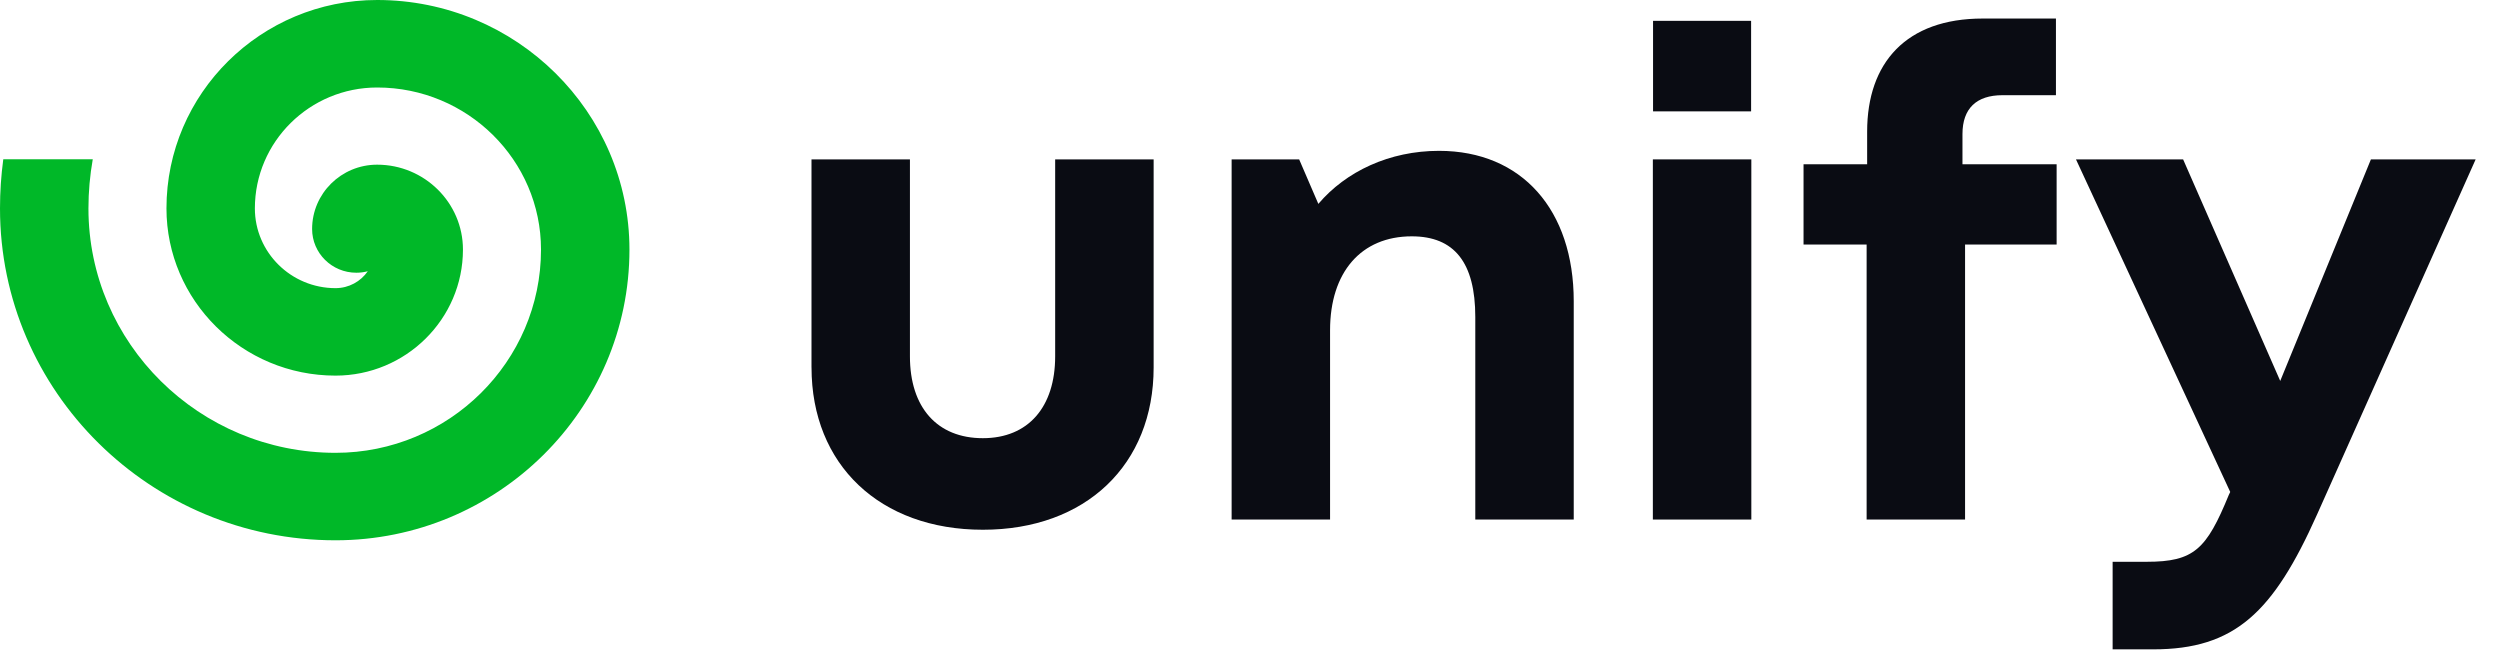
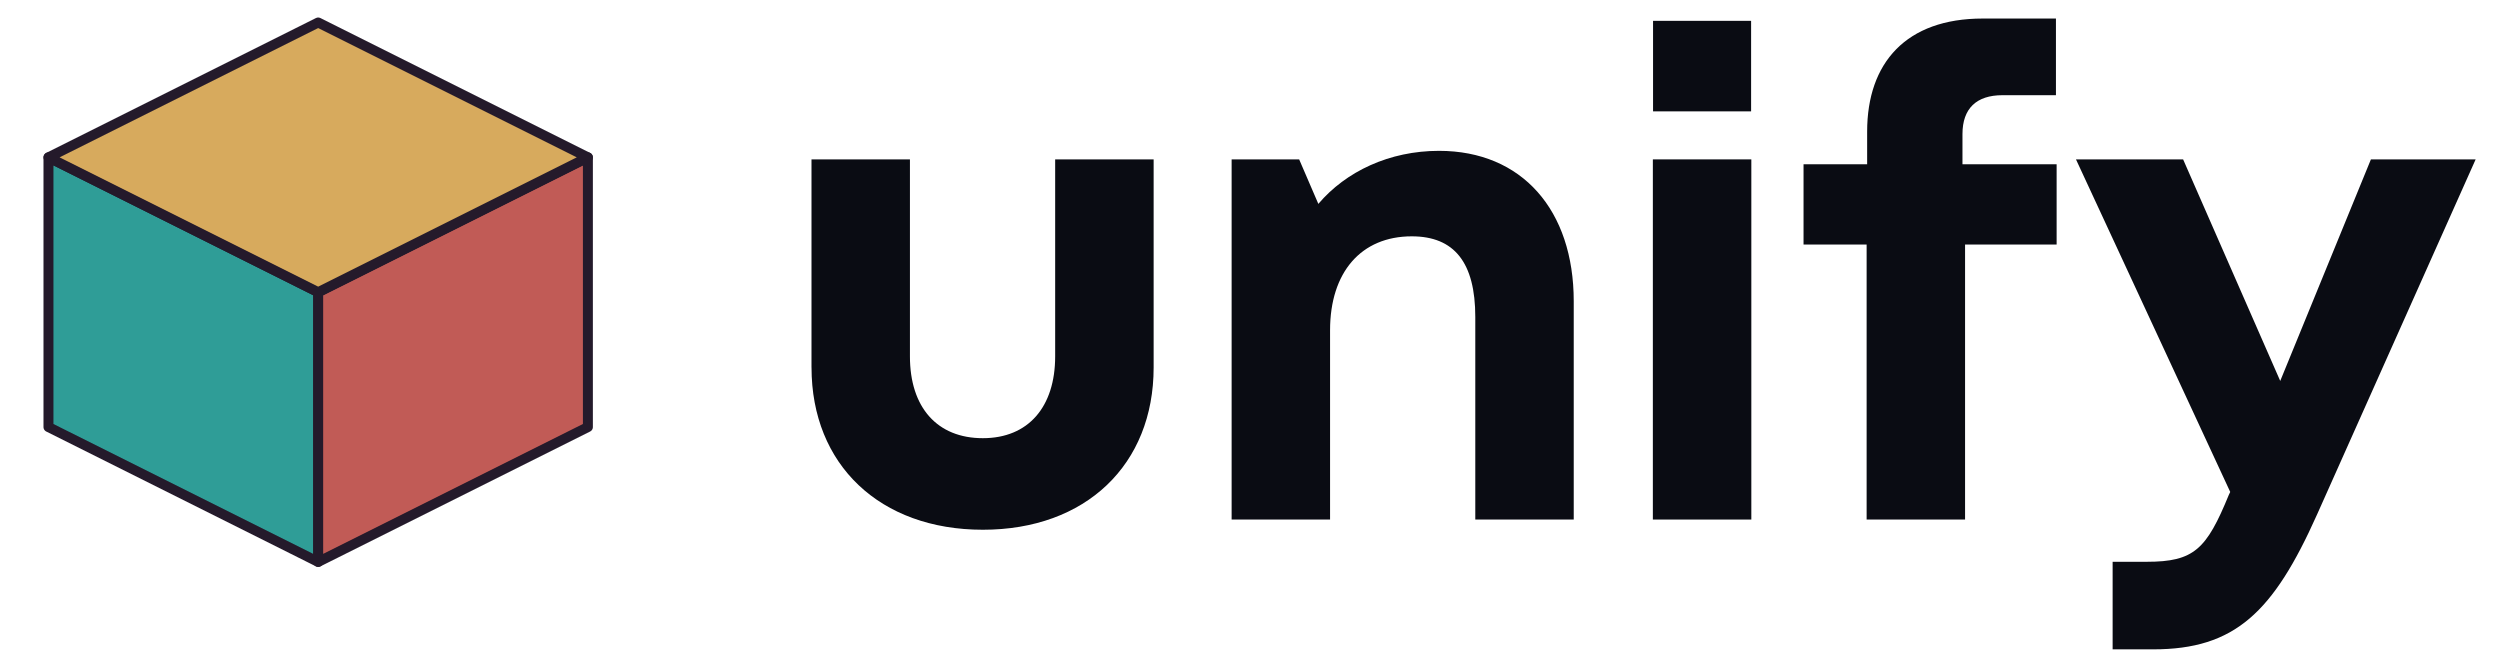
<svg xmlns="http://www.w3.org/2000/svg" width="77" height="20" viewBox="0 0 77 20" fill="none">
  <g clip-path="url(#clip0_613_12580)">
    <path d="M24.994 11.318V4.909H28.026V10.977C28.026 12.555 28.87 13.496 30.271 13.496C31.672 13.496 32.499 12.534 32.499 10.977V4.909H35.532V11.318C35.532 14.314 33.443 16.316 30.272 16.316C27.1 16.316 24.995 14.314 24.995 11.318H24.994Z" fill="#0A0C13" />
    <path d="M48.471 9.279V16.002H45.439V9.765C45.439 8.088 44.795 7.279 43.483 7.279C41.92 7.279 40.966 8.387 40.966 10.171V16.001H37.934V4.909H40.014L40.605 6.28C41.454 5.28 42.794 4.646 44.321 4.646C46.877 4.646 48.471 6.471 48.471 9.279H48.471Z" fill="#0A0C13" />
    <path d="M50.908 4.909H53.941V16.002H50.908V4.909ZM50.914 0.642H53.934V3.43H50.914V0.642Z" fill="#0A0C13" />
    <path d="M63.344 7.531H60.524V16.002H57.492V7.531H55.549V5.059H57.508V4.054C57.508 1.931 58.711 0.571 61.067 0.571H63.323V2.932H61.675C60.877 2.932 60.444 3.339 60.444 4.129V5.059H63.344V7.531H63.344Z" fill="#0A0C13" />
    <path d="M76.25 4.909L71.362 15.854C70.017 18.86 68.836 20 66.319 20H65.069V17.303H66.118C67.58 17.303 67.96 16.918 68.648 15.242L68.691 15.152L63.94 4.909H67.24L70.231 11.733L73.024 4.909H76.249H76.25Z" fill="#0A0C13" />
-     <path d="M11.616 0C8.038 0 5.127 2.879 5.127 6.418C5.127 9.258 7.462 11.569 10.334 11.569C12.498 11.569 14.259 9.827 14.259 7.686C14.259 6.245 13.073 5.072 11.616 5.072C10.511 5.072 9.613 5.96 9.613 7.053C9.613 7.797 10.223 8.4 10.975 8.4C11.097 8.4 11.215 8.384 11.328 8.354C11.111 8.668 10.746 8.875 10.334 8.875C8.965 8.875 7.85 7.773 7.85 6.419C7.85 4.365 9.54 2.695 11.616 2.695C14.399 2.695 16.663 4.934 16.663 7.687C16.663 11.139 13.824 13.947 10.334 13.947C6.138 13.947 2.724 10.57 2.724 6.419C2.724 5.91 2.769 5.404 2.857 4.906H0.101C0.034 5.406 0 5.911 0 6.419C0 12.056 4.636 16.641 10.334 16.641C15.326 16.641 19.387 12.624 19.387 7.687C19.386 3.448 15.901 0 11.616 0Z" fill="#00B828" />
+     <g transform="translate(9.8 9) scale(0.118)">
+       <polygon points="-70.4,-35.2 0,0 0,70.4 -70.4,35.2" fill="#2f9d97" stroke="#241a2b" stroke-width="2.6" stroke-linejoin="round" />
+       <polygon points="70.4,-35.2 0,0 0,70.4 70.4,35.2" fill="#c15b56" stroke="#241a2b" stroke-width="2.6" stroke-linejoin="round" />
+       <polygon points="0,-70.4 70.4,-35.2 0,0 -70.4,-35.2" fill="#d7aa5d" stroke="#241a2b" stroke-width="2.6" stroke-linejoin="round" />
+     </g>
  </g>
  <defs>
    <clipPath id="clip0_613_12580">
      <rect width="76.25" height="20" />
    </clipPath>
  </defs>
</svg>
